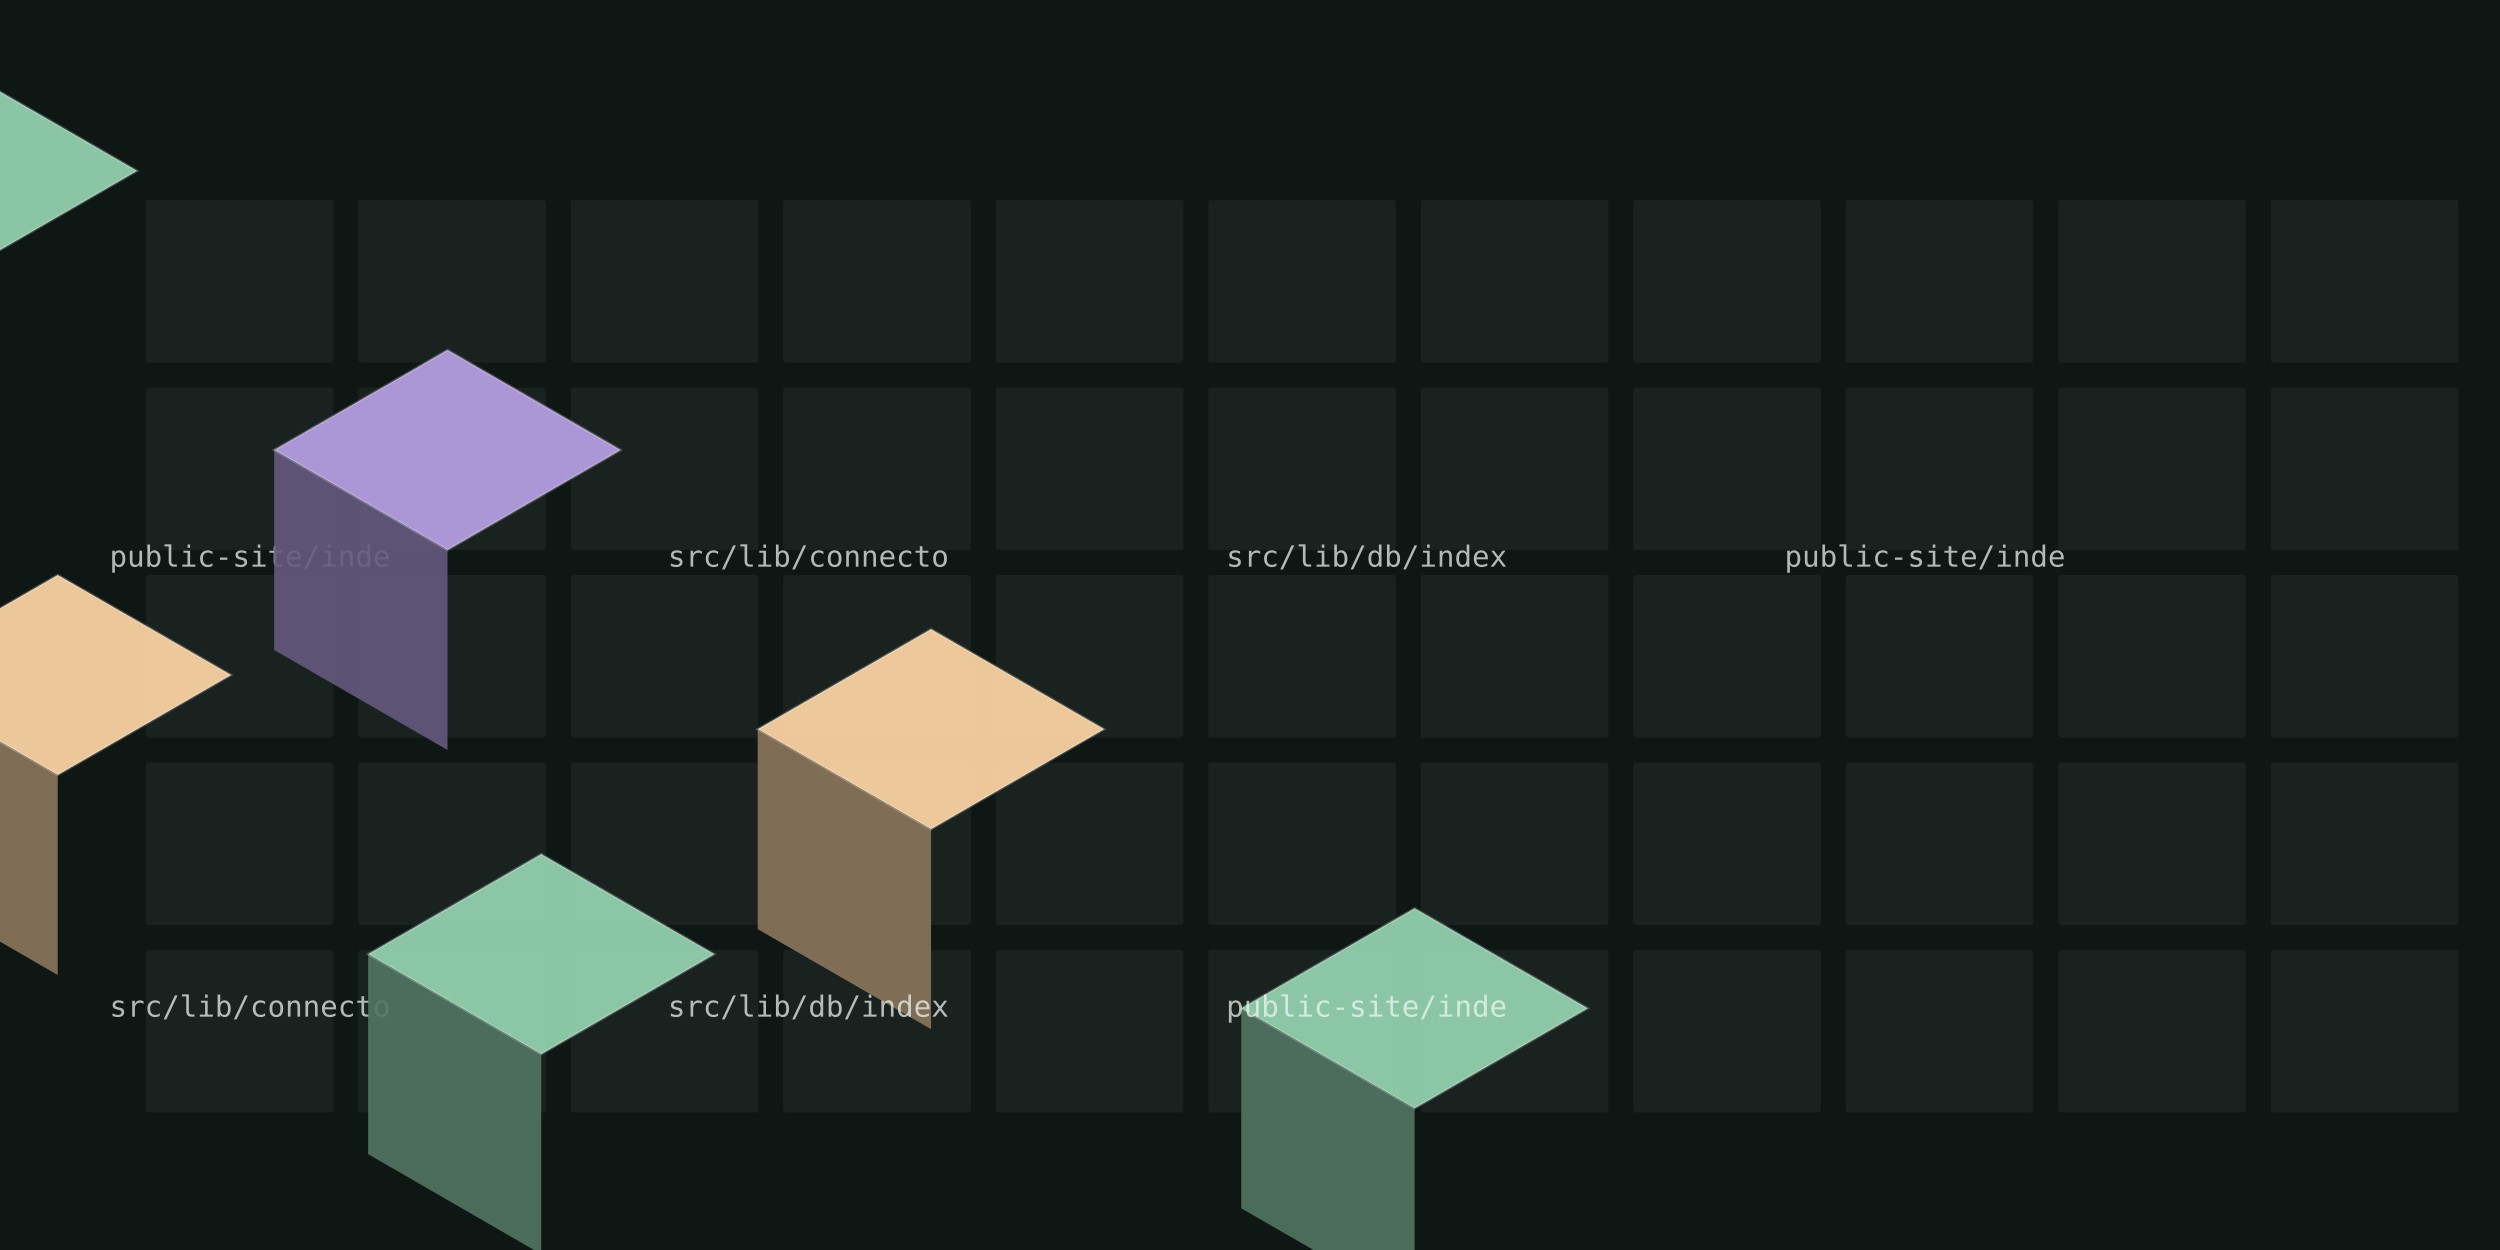
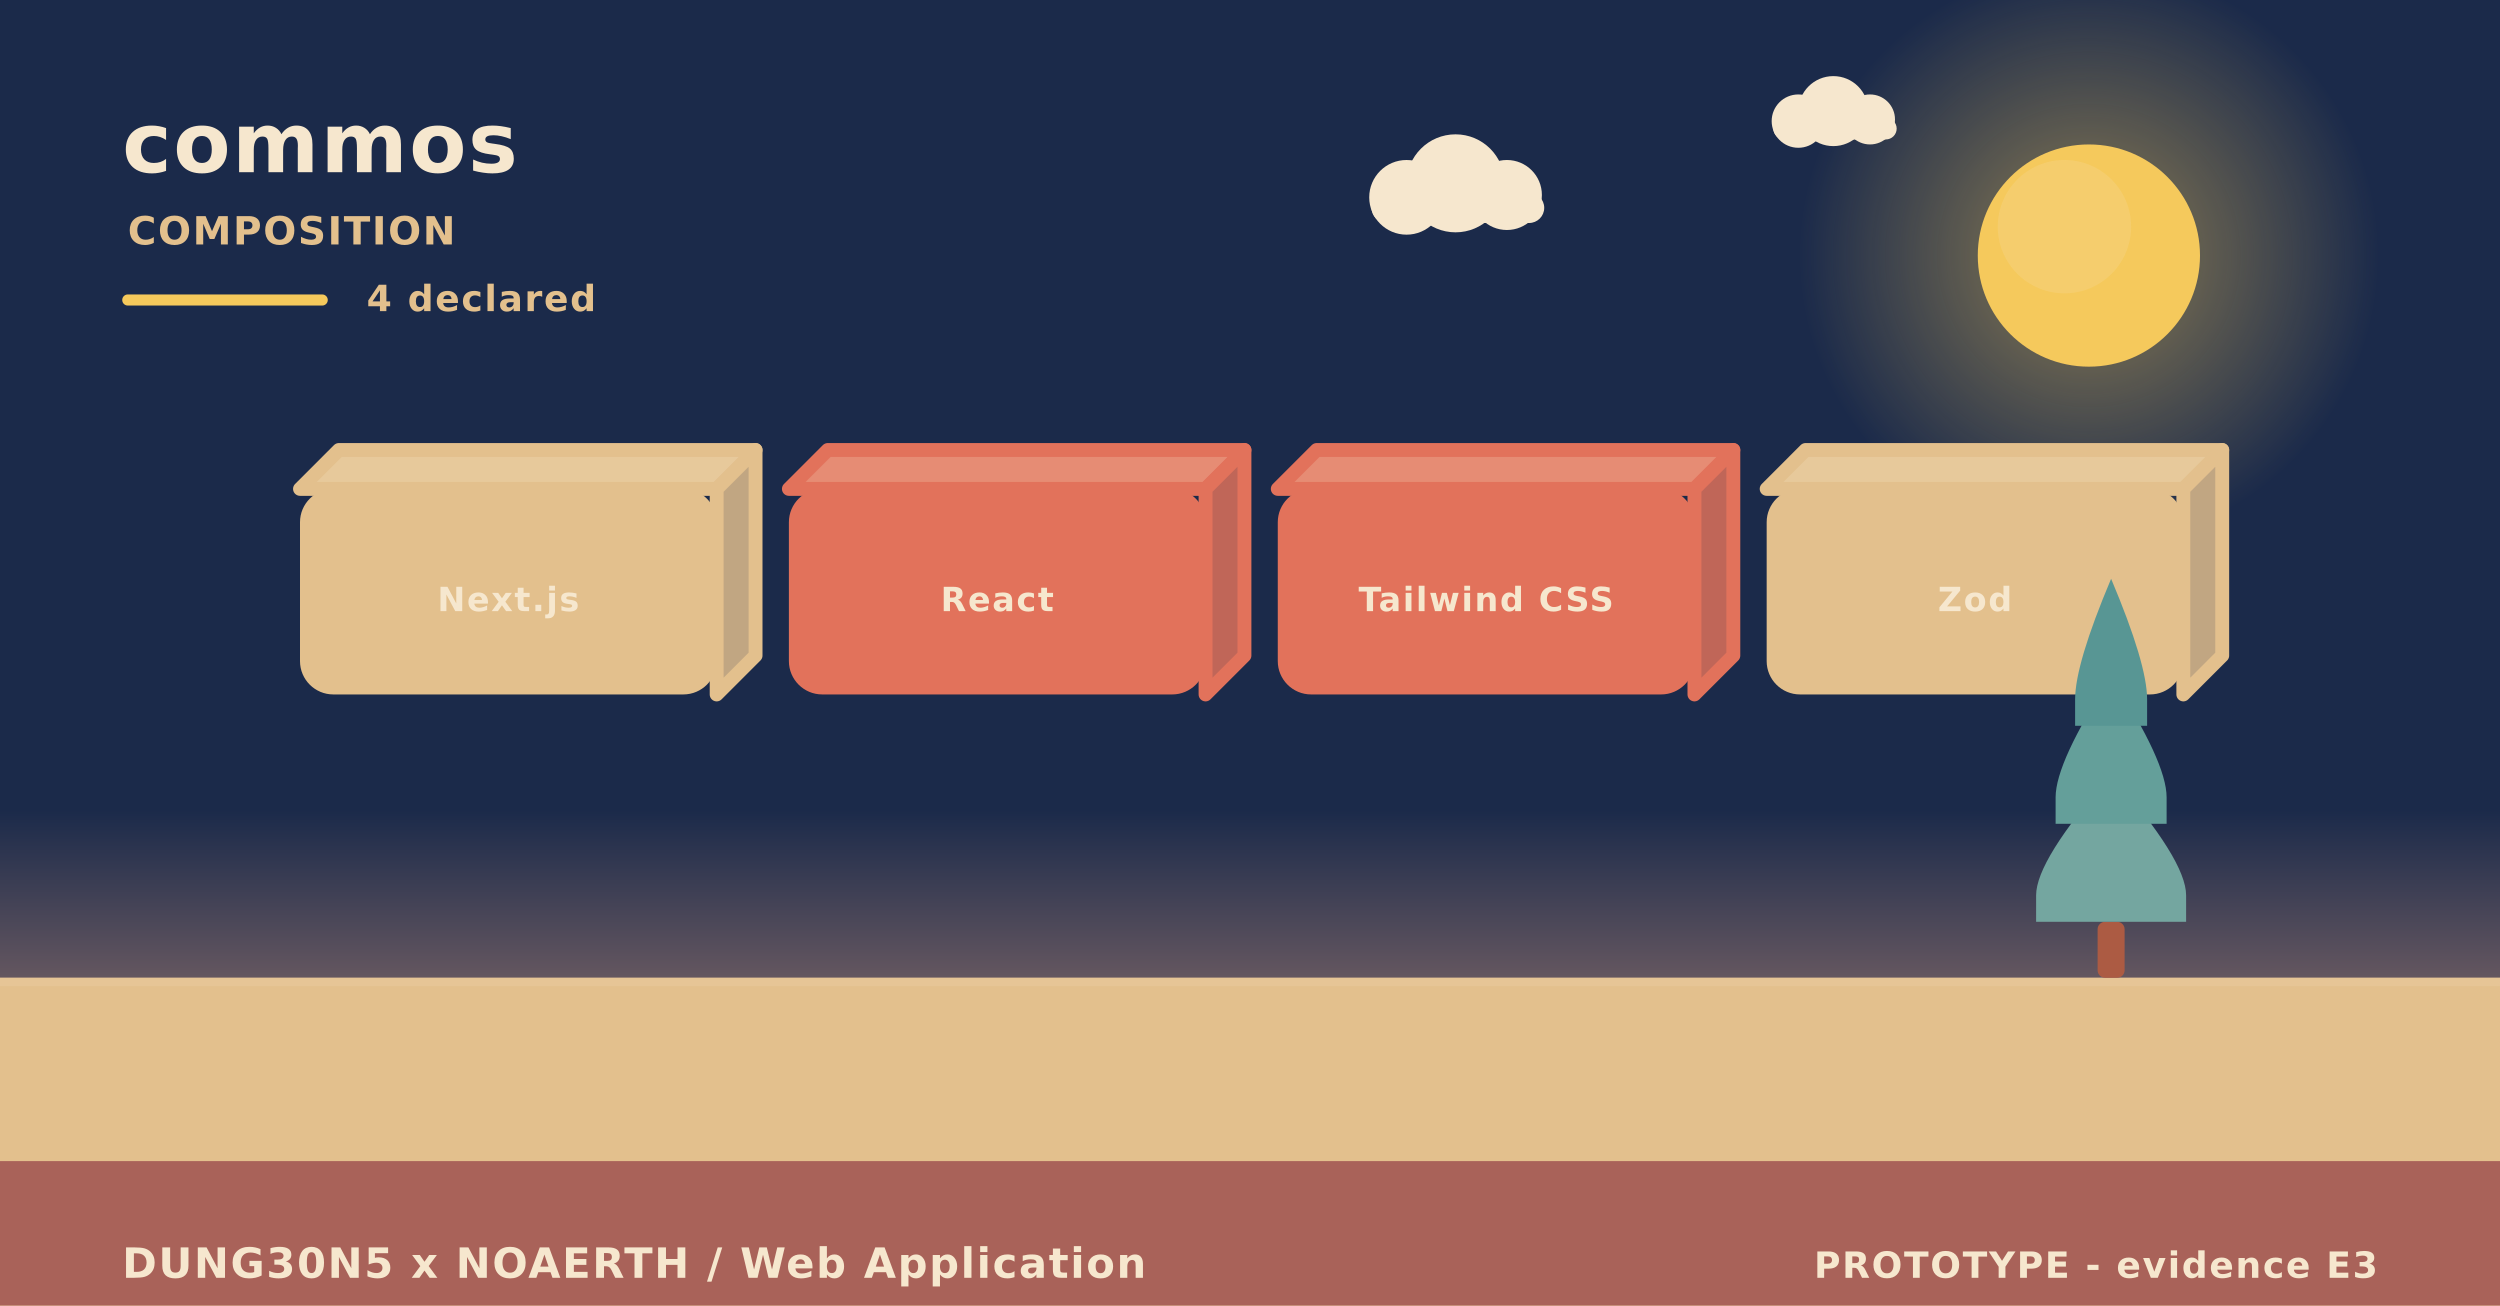
- <svg xmlns="http://www.w3.org/2000/svg" viewBox="0 0 1200 600" width="1200" height="600" role="img" aria-label="commos component map">
-   <rect width="1200" height="600" fill="#0f1714" />
-   <defs>
-     <linearGradient id="gc" x1="0" y1="0" x2="1" y2="1">
-       <stop offset="0%" stop-color="#95d5b2" />
-       <stop offset="100%" stop-color="#b8a1e6" />
-     </linearGradient>
-   </defs>
-   <rect x="70.00" y="96.00" width="90.00" height="78.00" rx="1.20" fill="#f0f8f4" opacity="0.05" />
-   <rect x="172.00" y="96.00" width="90.00" height="78.00" rx="1.20" fill="#f0f8f4" opacity="0.05" />
-   <rect x="274.00" y="96.00" width="90.00" height="78.00" rx="1.20" fill="#f0f8f4" opacity="0.05" />
-   <rect x="376.00" y="96.00" width="90.00" height="78.00" rx="1.20" fill="#f0f8f4" opacity="0.05" />
-   <rect x="478.00" y="96.00" width="90.00" height="78.00" rx="1.20" fill="#f0f8f4" opacity="0.05" />
-   <rect x="580.00" y="96.00" width="90.00" height="78.00" rx="1.20" fill="#f0f8f4" opacity="0.05" />
-   <rect x="682.00" y="96.00" width="90.00" height="78.00" rx="1.20" fill="#f0f8f4" opacity="0.05" />
-   <rect x="784.00" y="96.00" width="90.00" height="78.00" rx="1.20" fill="#f0f8f4" opacity="0.05" />
-   <rect x="886.00" y="96.00" width="90.00" height="78.00" rx="1.20" fill="#f0f8f4" opacity="0.05" />
-   <rect x="988.00" y="96.00" width="90.00" height="78.00" rx="1.20" fill="#f0f8f4" opacity="0.05" />
-   <rect x="1090.00" y="96.00" width="90.00" height="78.00" rx="1.20" fill="#f0f8f4" opacity="0.05" />
-   <rect x="70.00" y="186.00" width="90.00" height="78.00" rx="1.20" fill="#f0f8f4" opacity="0.05" />
-   <rect x="172.00" y="186.00" width="90.00" height="78.00" rx="1.20" fill="#f0f8f4" opacity="0.05" />
-   <rect x="274.00" y="186.00" width="90.00" height="78.00" rx="1.20" fill="#f0f8f4" opacity="0.05" />
-   <rect x="376.00" y="186.00" width="90.00" height="78.00" rx="1.20" fill="#f0f8f4" opacity="0.05" />
-   <rect x="478.00" y="186.00" width="90.00" height="78.00" rx="1.20" fill="#f0f8f4" opacity="0.05" />
-   <rect x="580.00" y="186.00" width="90.00" height="78.00" rx="1.20" fill="#f0f8f4" opacity="0.05" />
-   <rect x="682.00" y="186.00" width="90.00" height="78.00" rx="1.20" fill="#f0f8f4" opacity="0.05" />
-   <rect x="784.00" y="186.00" width="90.00" height="78.00" rx="1.20" fill="#f0f8f4" opacity="0.05" />
-   <rect x="886.00" y="186.00" width="90.00" height="78.00" rx="1.20" fill="#f0f8f4" opacity="0.05" />
-   <rect x="988.00" y="186.00" width="90.00" height="78.00" rx="1.20" fill="#f0f8f4" opacity="0.05" />
-   <rect x="1090.00" y="186.00" width="90.00" height="78.00" rx="1.20" fill="#f0f8f4" opacity="0.05" />
-   <rect x="70.00" y="276.00" width="90.00" height="78.00" rx="1.20" fill="#f0f8f4" opacity="0.05" />
-   <rect x="172.00" y="276.00" width="90.00" height="78.00" rx="1.20" fill="#f0f8f4" opacity="0.05" />
-   <rect x="274.00" y="276.00" width="90.00" height="78.00" rx="1.20" fill="#f0f8f4" opacity="0.05" />
-   <rect x="376.00" y="276.00" width="90.00" height="78.00" rx="1.20" fill="#f0f8f4" opacity="0.05" />
-   <rect x="478.00" y="276.00" width="90.00" height="78.00" rx="1.20" fill="#f0f8f4" opacity="0.05" />
-   <rect x="580.00" y="276.00" width="90.00" height="78.00" rx="1.20" fill="#f0f8f4" opacity="0.05" />
-   <rect x="682.00" y="276.00" width="90.00" height="78.00" rx="1.20" fill="#f0f8f4" opacity="0.05" />
-   <rect x="784.00" y="276.00" width="90.00" height="78.00" rx="1.20" fill="#f0f8f4" opacity="0.05" />
-   <rect x="886.00" y="276.00" width="90.00" height="78.00" rx="1.20" fill="#f0f8f4" opacity="0.05" />
-   <rect x="988.00" y="276.00" width="90.00" height="78.00" rx="1.20" fill="#f0f8f4" opacity="0.05" />
-   <rect x="1090.00" y="276.00" width="90.00" height="78.00" rx="1.20" fill="#f0f8f4" opacity="0.05" />
-   <rect x="70.00" y="366.00" width="90.00" height="78.00" rx="1.20" fill="#f0f8f4" opacity="0.05" />
-   <rect x="172.00" y="366.00" width="90.00" height="78.00" rx="1.20" fill="#f0f8f4" opacity="0.05" />
-   <rect x="274.00" y="366.00" width="90.00" height="78.00" rx="1.20" fill="#f0f8f4" opacity="0.05" />
-   <rect x="376.00" y="366.00" width="90.00" height="78.00" rx="1.20" fill="#f0f8f4" opacity="0.05" />
-   <rect x="478.00" y="366.00" width="90.00" height="78.00" rx="1.20" fill="#f0f8f4" opacity="0.05" />
-   <rect x="580.00" y="366.00" width="90.00" height="78.00" rx="1.20" fill="#f0f8f4" opacity="0.05" />
-   <rect x="682.00" y="366.00" width="90.00" height="78.00" rx="1.20" fill="#f0f8f4" opacity="0.05" />
-   <rect x="784.00" y="366.00" width="90.00" height="78.00" rx="1.20" fill="#f0f8f4" opacity="0.05" />
-   <rect x="886.00" y="366.00" width="90.00" height="78.00" rx="1.20" fill="#f0f8f4" opacity="0.05" />
-   <rect x="988.00" y="366.00" width="90.00" height="78.00" rx="1.20" fill="#f0f8f4" opacity="0.05" />
-   <rect x="1090.00" y="366.00" width="90.00" height="78.00" rx="1.20" fill="#f0f8f4" opacity="0.05" />
-   <rect x="70.00" y="456.00" width="90.00" height="78.00" rx="1.20" fill="#f0f8f4" opacity="0.05" />
-   <rect x="172.00" y="456.00" width="90.00" height="78.00" rx="1.20" fill="#f0f8f4" opacity="0.05" />
-   <rect x="274.00" y="456.00" width="90.00" height="78.00" rx="1.20" fill="#f0f8f4" opacity="0.05" />
-   <rect x="376.00" y="456.00" width="90.00" height="78.00" rx="1.20" fill="#f0f8f4" opacity="0.05" />
-   <rect x="478.00" y="456.00" width="90.00" height="78.00" rx="1.20" fill="#f0f8f4" opacity="0.05" />
-   <rect x="580.00" y="456.00" width="90.00" height="78.00" rx="1.20" fill="#f0f8f4" opacity="0.05" />
-   <rect x="682.00" y="456.00" width="90.00" height="78.00" rx="1.20" fill="#f0f8f4" opacity="0.05" />
-   <rect x="784.00" y="456.00" width="90.00" height="78.00" rx="1.20" fill="#f0f8f4" opacity="0.05" />
-   <rect x="886.00" y="456.00" width="90.00" height="78.00" rx="1.20" fill="#f0f8f4" opacity="0.05" />
-   <rect x="988.00" y="456.00" width="90.00" height="78.00" rx="1.20" fill="#f0f8f4" opacity="0.05" />
-   <rect x="1090.00" y="456.00" width="90.00" height="78.00" rx="1.20" fill="#f0f8f4" opacity="0.05" />
-   <g transform="rotate(0 120 140)">
-     <polygon points="-17.3,34.0 65.8,82.0 -17.3,130.0 -100.5,82.0" fill="#95d5b2" opacity="0.92" />
-     <polygon points="-100.5,82.0 -17.3,130.0 -17.3,226.0 -100.5,178.0" fill="#527562" opacity="0.9" />
-     <polygon points="-17.3,34.0 65.8,82.0 -17.3,130.0 -100.5,82.0" fill="none" stroke="rgba(255,255,255,0.220)" stroke-width="1.2" />
+ <svg xmlns="http://www.w3.org/2000/svg" width="900" height="470" viewBox="0 0 900 470" role="img" aria-label="commos - how it is composed">
+   <linearGradient id="skyc" x1="0" y1="0" x2="0" y2="1">
+     <stop offset="0" stop-color="#1b2a4a" />
+     <stop offset="0.62" stop-color="#1b2a4a" />
+     <stop offset="1" stop-color="#f3ad8a" />
+   </linearGradient>
+   <rect width="900" height="470" fill="url(#skyc)" />
+   <radialGradient id="sunc">
+     <stop offset="0.35" stop-color="#f5c95c" stop-opacity="0.34" />
+     <stop offset="1" stop-color="#f5c95c" stop-opacity="0" />
+   </radialGradient>
+   <circle cx="752" cy="92" r="104" fill="url(#sunc)" />
+   <circle cx="752" cy="92" r="40" fill="#f5c95c" />
+   <circle cx="743.2" cy="81.6" r="24" fill="#f5d27e" opacity="0.5" />
+   <g>
+     <circle cx="524" cy="66" r="17.64" fill="#f6e7ce" />
+     <circle cx="506.36" cy="71.04" r="13.44" fill="#f6e7ce" />
+     <circle cx="542.48" cy="70.2" r="12.6" fill="#f6e7ce" />
+     <rect x="493.76" y="69.36" width="62.16" height="10.92" rx="5.46" fill="#f6e7ce" />
  </g>
-   <text x="120" y="272" font-family="ui-monospace,Menlo,monospace" font-size="14" fill="rgba(240,248,244,0.720)" text-anchor="middle">public-site/inde</text>
-   <g transform="rotate(0 388 140)">
-     <polygon points="214.8,168.0 297.9,216.0 214.8,264.0 131.6,216.0" fill="#b8a1e6" opacity="0.92" />
-     <polygon points="131.6,216.0 214.8,264.0 214.8,360.0 131.6,312.0" fill="#65597e" opacity="0.9" />
-     <polygon points="214.8,168.0 297.9,216.0 214.8,264.0 131.6,216.0" fill="none" stroke="rgba(255,255,255,0.220)" stroke-width="1.2" />
+   <g>
+     <circle cx="660" cy="40" r="12.6" fill="#f6e7ce" />
+     <circle cx="647.4" cy="43.6" r="9.6" fill="#f6e7ce" />
+     <circle cx="673.2" cy="43" r="9" fill="#f6e7ce" />
+     <rect x="638.4" y="42.4" width="44.4" height="7.8" rx="3.9" fill="#f6e7ce" />
  </g>
-   <text x="388" y="272" font-family="ui-monospace,Menlo,monospace" font-size="14" fill="rgba(240,248,244,0.720)" text-anchor="middle">src/lib/connecto</text>
-   <g transform="rotate(0 656 140)">
-     <polygon points="446.9,302.0 530.0,350.0 446.9,398.0 363.7,350.0" fill="#ffd6a5" opacity="0.92" />
-     <polygon points="363.7,350.0 446.9,398.0 446.9,494.0 363.7,446.0" fill="#8c765b" opacity="0.9" />
-     <polygon points="446.9,302.0 530.0,350.0 446.9,398.0 363.7,350.0" fill="none" stroke="rgba(255,255,255,0.220)" stroke-width="1.2" />
-   </g>
-   <text x="656" y="272" font-family="ui-monospace,Menlo,monospace" font-size="14" fill="rgba(240,248,244,0.720)" text-anchor="middle">src/lib/db/index</text>
-   <g transform="rotate(0 924 140)">
-     <polygon points="679.0,436.0 762.1,484.0 679.0,532.0 595.8,484.0" fill="#95d5b2" opacity="0.92" />
-     <polygon points="595.8,484.0 679.0,532.0 679.0,628.0 595.8,580.0" fill="#527562" opacity="0.9" />
-     <polygon points="679.0,436.0 762.1,484.0 679.0,532.0 595.8,484.0" fill="none" stroke="rgba(255,255,255,0.220)" stroke-width="1.2" />
-   </g>
-   <text x="924" y="272" font-family="ui-monospace,Menlo,monospace" font-size="14" fill="rgba(240,248,244,0.720)" text-anchor="middle">public-site/inde</text>
-   <g transform="rotate(0 120 356)">
-     <polygon points="-204.4,142.0 -121.2,190.0 -204.4,238.0 -287.5,190.0" fill="#b8a1e6" opacity="0.92" />
-     <polygon points="-287.5,190.0 -204.4,238.0 -204.4,334.0 -287.5,286.0" fill="#65597e" opacity="0.9" />
-     <polygon points="-204.4,142.0 -121.2,190.0 -204.4,238.0 -287.5,190.0" fill="none" stroke="rgba(255,255,255,0.220)" stroke-width="1.2" />
-   </g>
-   <text x="120" y="488" font-family="ui-monospace,Menlo,monospace" font-size="14" fill="rgba(240,248,244,0.720)" text-anchor="middle">src/lib/connecto</text>
-   <g transform="rotate(0 388 356)">
-     <polygon points="27.7,276.0 110.9,324.0 27.7,372.0 -55.4,324.0" fill="#ffd6a5" opacity="0.92" />
-     <polygon points="-55.4,324.0 27.7,372.0 27.7,468.0 -55.4,420.0" fill="#8c765b" opacity="0.9" />
-     <polygon points="27.7,276.0 110.9,324.0 27.7,372.0 -55.4,324.0" fill="none" stroke="rgba(255,255,255,0.220)" stroke-width="1.2" />
-   </g>
-   <text x="388" y="488" font-family="ui-monospace,Menlo,monospace" font-size="14" fill="rgba(240,248,244,0.720)" text-anchor="middle">src/lib/db/index</text>
-   <g transform="rotate(0 656 356)">
-     <polygon points="259.8,410.0 342.9,458.0 259.8,506.0 176.7,458.0" fill="#95d5b2" opacity="0.92" />
-     <polygon points="176.7,458.0 259.8,506.0 259.8,602.0 176.7,554.0" fill="#527562" opacity="0.9" />
-     <polygon points="259.8,410.0 342.9,458.0 259.8,506.0 176.7,458.0" fill="none" stroke="rgba(255,255,255,0.220)" stroke-width="1.2" />
-   </g>
-   <text x="656" y="488" font-family="ui-monospace,Menlo,monospace" font-size="14" fill="rgba(240,248,244,0.720)" text-anchor="middle">public-site/inde</text>
+   <rect x="0" y="352" width="900" height="118" fill="#e3c08d" />
+   <rect x="0" y="352" width="900" height="3" fill="#e6c596" />
+   <text x="44" y="62" font-family="Verdana,DejaVu Sans,sans-serif" font-size="30" font-weight="700" letter-spacing="0.6" fill="#f6e7ce" text-anchor="start">commos</text>
+   <text x="46" y="88" font-family="Verdana,DejaVu Sans,sans-serif" font-size="14" font-weight="700" letter-spacing="0.6" fill="#e3c08d" text-anchor="start">COMPOSITION</text>
+   <rect x="44" y="106" width="74" height="4" rx="2" fill="#f5c95c" />
+   <text x="132" y="112" font-family="Verdana,DejaVu Sans,sans-serif" font-size="13" font-weight="700" letter-spacing="0.6" fill="#e3c08d" text-anchor="start">4 declared</text>
+   <path d="M108,176 L258,176 L272,162 L122,162 Z" fill="#e7c99b" stroke="#e3c08d" stroke-width="5" stroke-linejoin="round" />
+   <path d="M258,176 L272,162 L272,236 L258,250 Z" fill="#c1a682" stroke="#e3c08d" stroke-width="5" stroke-linejoin="round" />
+   <rect x="108" y="176" width="150" height="74" rx="12" fill="#e3c08d" />
+   <text x="183" y="220" font-family="Verdana,DejaVu Sans,sans-serif" font-size="12" font-weight="700" letter-spacing="0.6" fill="#f6e7ce" text-anchor="middle">Next.js</text>
+   <path d="M284,176 L434,176 L448,162 L298,162 Z" fill="#e68c74" stroke="#e2725b" stroke-width="5" stroke-linejoin="round" />
+   <path d="M434,176 L448,162 L448,236 L434,250 Z" fill="#c06658" stroke="#e2725b" stroke-width="5" stroke-linejoin="round" />
+   <rect x="284" y="176" width="150" height="74" rx="12" fill="#e2725b" />
+   <text x="359" y="220" font-family="Verdana,DejaVu Sans,sans-serif" font-size="12" font-weight="700" letter-spacing="0.6" fill="#f6e7ce" text-anchor="middle">React</text>
+   <path d="M460,176 L610,176 L624,162 L474,162 Z" fill="#e68c74" stroke="#e2725b" stroke-width="5" stroke-linejoin="round" />
+   <path d="M610,176 L624,162 L624,236 L610,250 Z" fill="#c06658" stroke="#e2725b" stroke-width="5" stroke-linejoin="round" />
+   <rect x="460" y="176" width="150" height="74" rx="12" fill="#e2725b" />
+   <text x="535" y="220" font-family="Verdana,DejaVu Sans,sans-serif" font-size="12" font-weight="700" letter-spacing="0.6" fill="#f6e7ce" text-anchor="middle">Tailwind CSS</text>
+   <path d="M636,176 L786,176 L800,162 L650,162 Z" fill="#e7c99b" stroke="#e3c08d" stroke-width="5" stroke-linejoin="round" />
+   <path d="M786,176 L800,162 L800,236 L786,250 Z" fill="#c1a682" stroke="#e3c08d" stroke-width="5" stroke-linejoin="round" />
+   <rect x="636" y="176" width="150" height="74" rx="12" fill="#e3c08d" />
+   <text x="711" y="220" font-family="Verdana,DejaVu Sans,sans-serif" font-size="12" font-weight="700" letter-spacing="0.6" fill="#f6e7ce" text-anchor="middle">Zod</text>
+   <rect x="755.14" y="331.84" width="9.72" height="20.16" rx="2.7" fill="#ac5b43" />
+   <path d="M760,278.92 Q733,309.61 733,322.31 Q733,331.84 733,331.84 L787,331.84 Q787,331.84 787,322.31 Q787,309.61 760,278.92 Z" fill="#74a6a0" />
+   <path d="M760,243.64 Q740.02,274.33 740.02,287.03 Q740.02,296.56 740.02,296.56 L779.98,296.56 Q779.98,296.56 779.98,287.03 Q779.98,274.33 760,243.64 Z" fill="#649f9a" />
+   <path d="M760,208.36 Q747.04,239.05 747.04,251.75 Q747.04,261.28 747.04,261.28 L772.96,261.28 Q772.96,261.28 772.96,251.75 Q772.96,239.05 760,208.36 Z" fill="#589694" />
+   <rect x="0" y="418" width="900" height="52" rx="0" fill="#a65c56" opacity="0.94" />
+   <text x="44" y="460" font-family="Verdana,DejaVu Sans,sans-serif" font-size="15" font-weight="700" letter-spacing="0.6" fill="#f6e7ce" text-anchor="start">DUNG30N5 x NOAERTH  /  Web Application</text>
+   <text x="856" y="460" font-family="Verdana,DejaVu Sans,sans-serif" font-size="13" font-weight="700" letter-spacing="0.6" fill="#f6e7ce" text-anchor="end">PROTOTYPE  -  evidence E3</text>
</svg>
